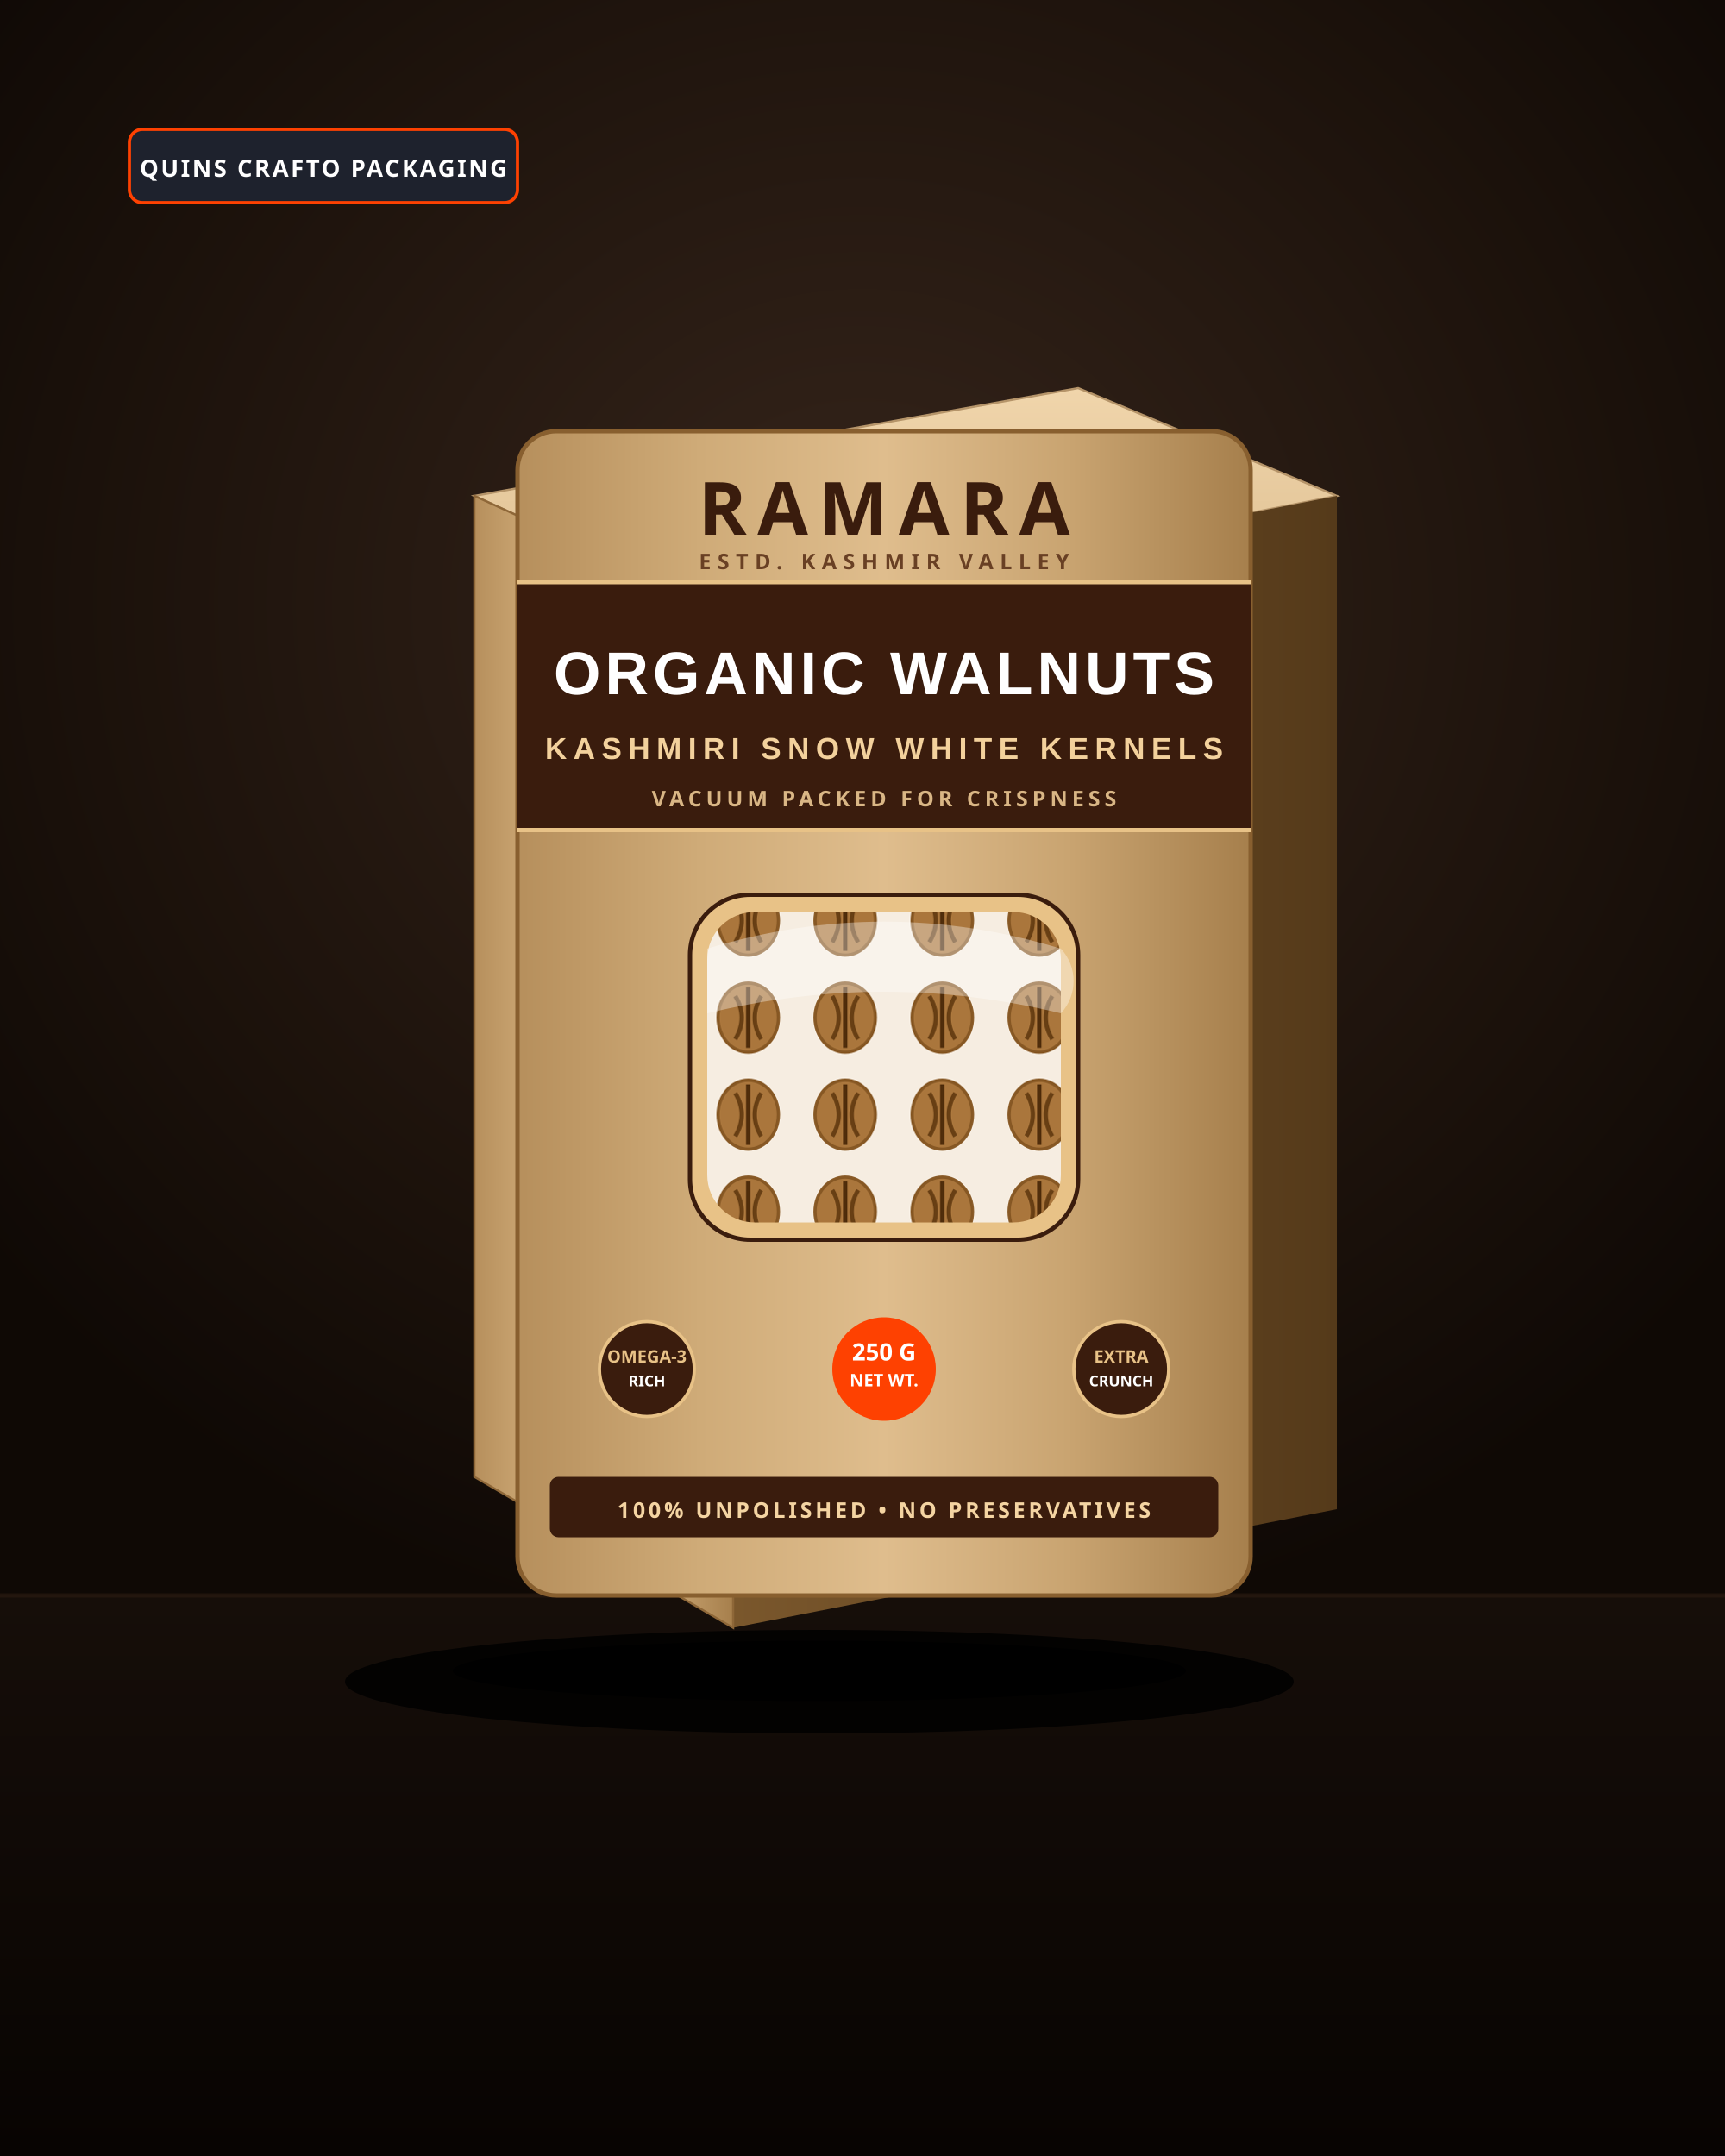
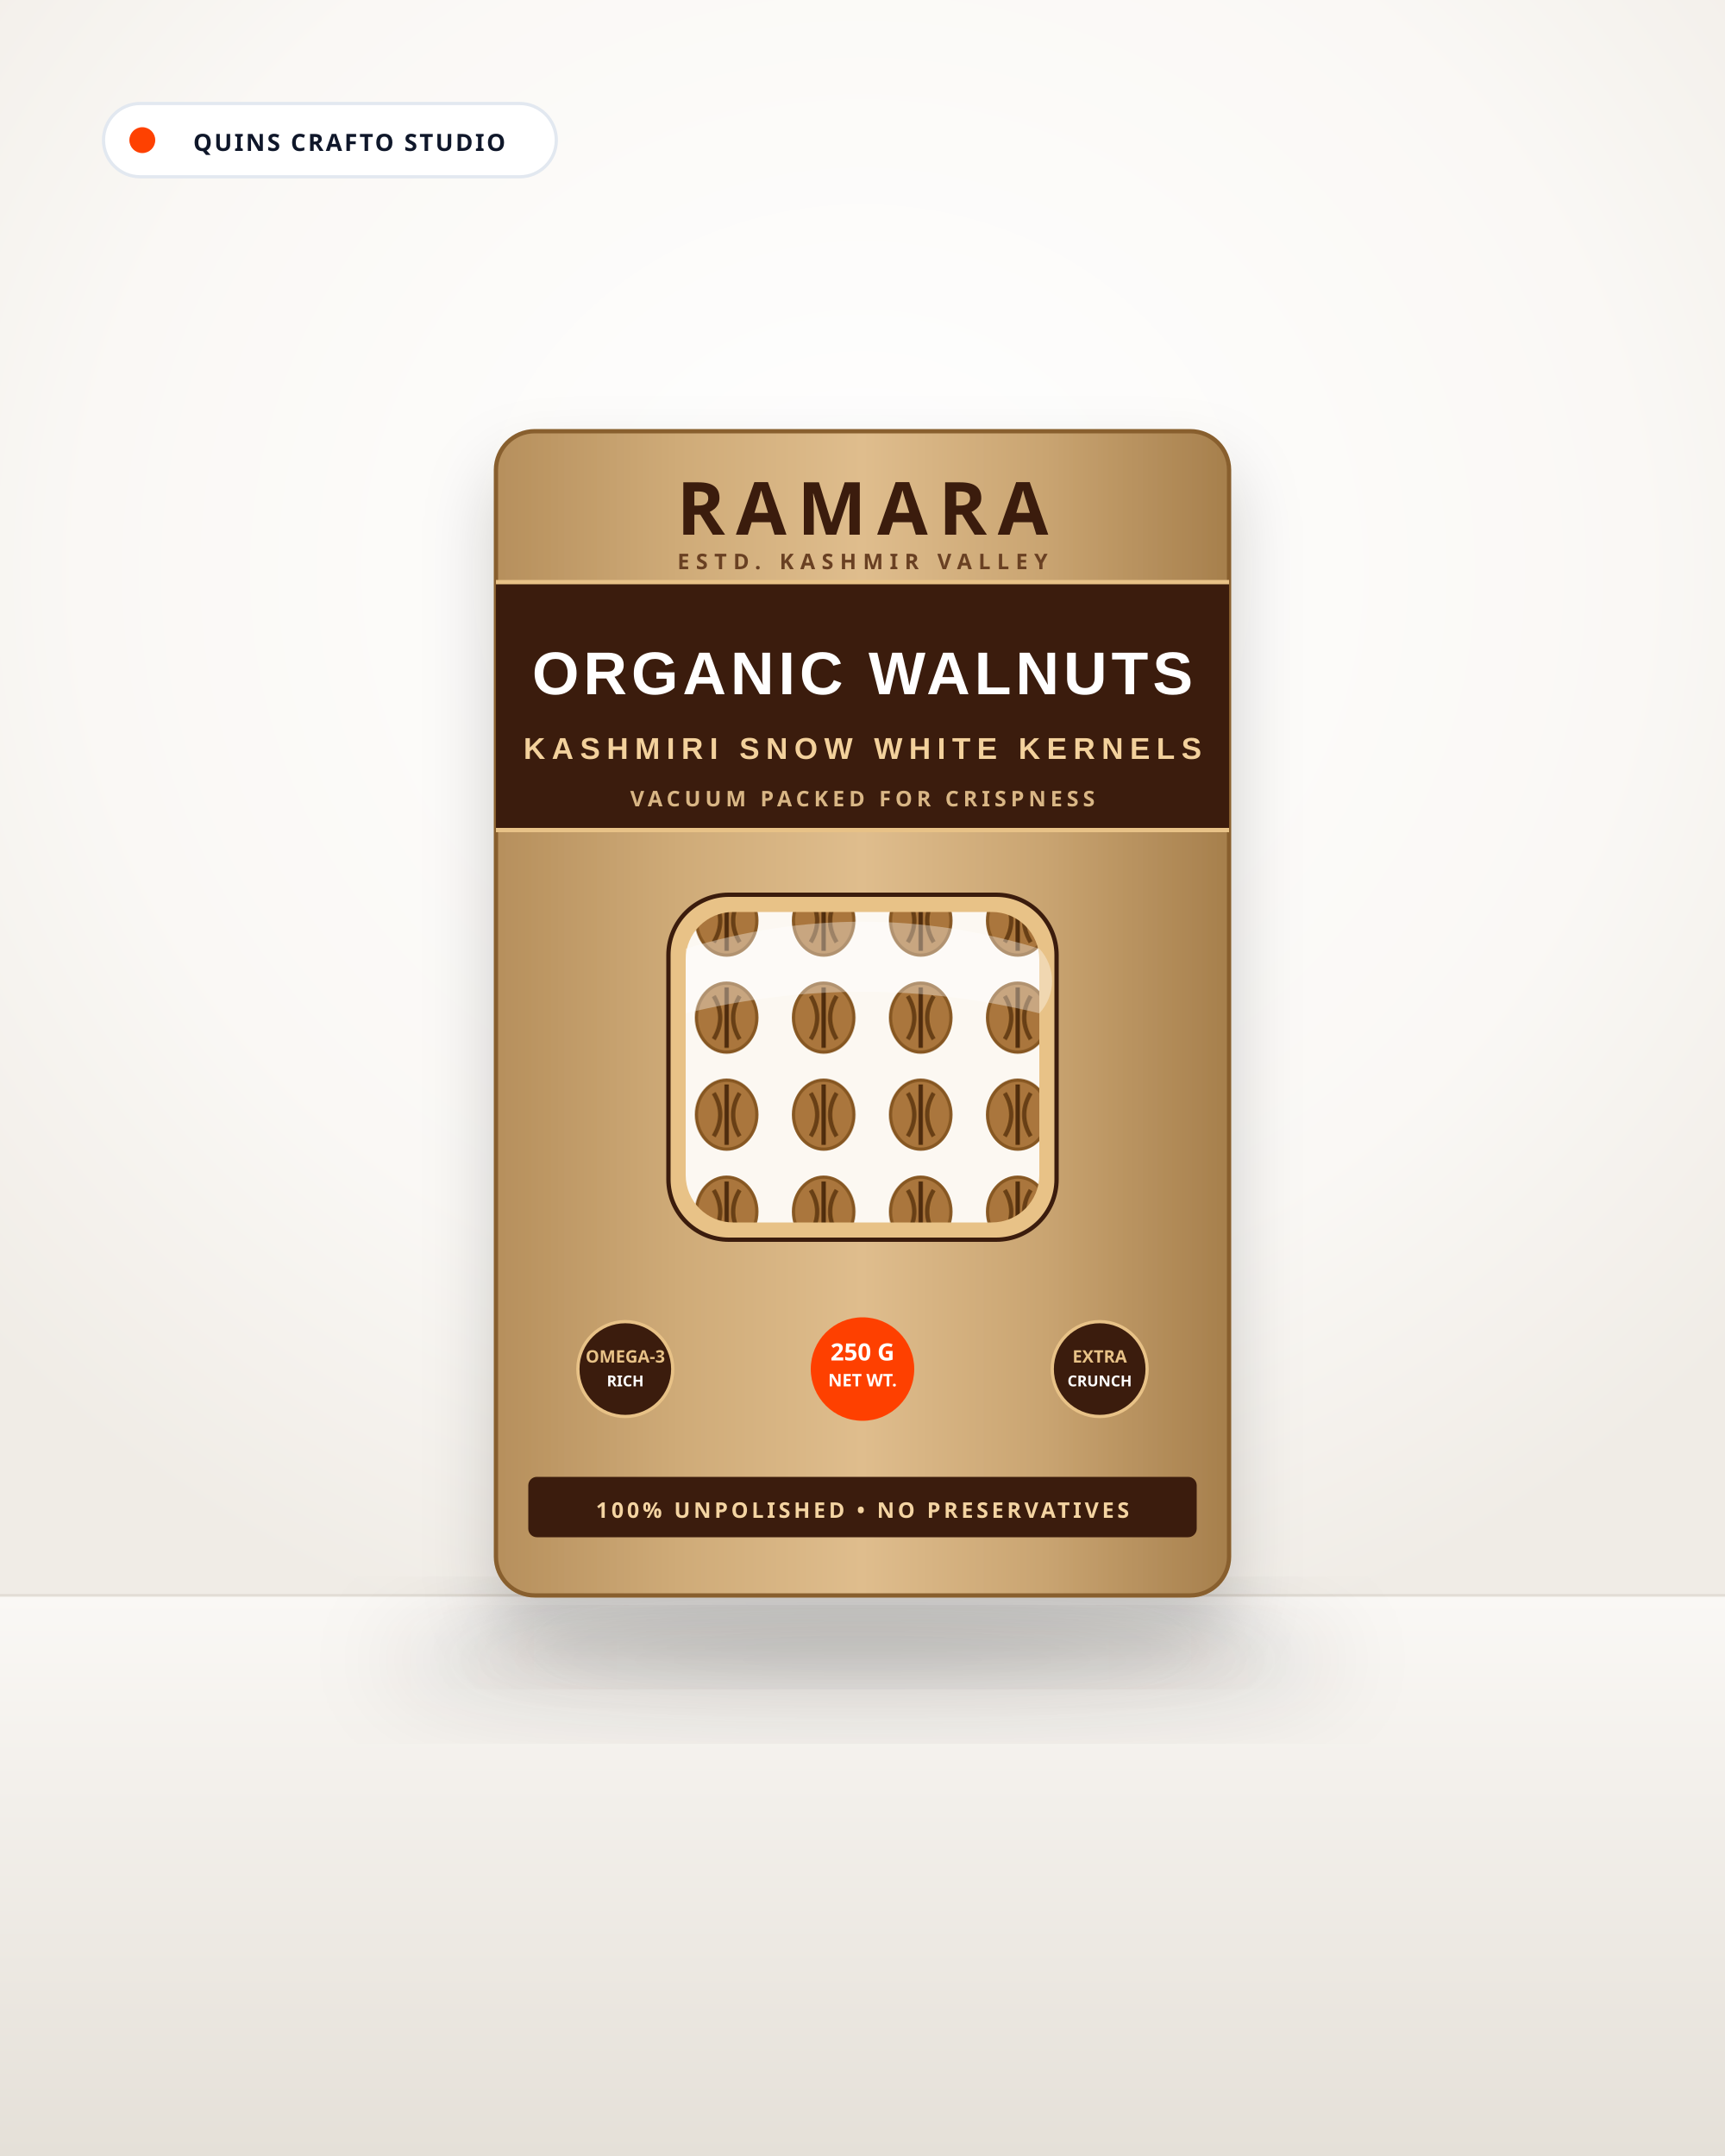
<svg xmlns="http://www.w3.org/2000/svg" viewBox="0 0 800 1000" width="800" height="1000">
  <defs>
-     <radialGradient id="bgGlow6" cx="50%" cy="38%" r="65%">
-       <stop offset="0%" stop-color="#36251b" />
-       <stop offset="60%" stop-color="#1f140d" />
-       <stop offset="100%" stop-color="#0f0905" />
+     <radialGradient id="studioWhiteBg6" cx="50%" cy="36%" r="70%">
+       <stop offset="0%" stop-color="#ffffff" />
+       <stop offset="65%" stop-color="#faf8f5" />
+       <stop offset="100%" stop-color="#f0ece6" />
    </radialGradient>
-     <linearGradient id="floorGrad6" x1="0%" y1="0%" x2="0%" y2="100%">
-       <stop offset="0%" stop-color="#160e09" />
-       <stop offset="100%" stop-color="#080402" />
+     <linearGradient id="studioFloor6" x1="0%" y1="0%" x2="0%" y2="100%">
+       <stop offset="0%" stop-color="#faf8f5" />
+       <stop offset="100%" stop-color="#e5e0d8" />
    </linearGradient>
+     <filter id="floorShadowBlur6" x="-30%" y="-30%" width="160%" height="160%">
+       <feGaussianBlur stdDeviation="22" />
+     </filter>
+     <filter id="softContactShadow6" x="-30%" y="-30%" width="160%" height="160%">
+       <feGaussianBlur in="SourceAlpha" stdDeviation="16" />
+       <feOffset dx="0" dy="18" result="offsetblur" />
+       <feComponentTransfer>
+         <feFuncA type="linear" slope="0.18" />
+       </feComponentTransfer>
+       <feMerge>
+         <feMergeNode />
+         <feMergeNode in="SourceGraphic" />
+       </feMerge>
+     </filter>
    <linearGradient id="kraftBoxFront" x1="0%" y1="0%" x2="100%" y2="0%">
      <stop offset="0%" stop-color="#b68f5c" />
      <stop offset="25%" stop-color="#cfab78" />
      <stop offset="50%" stop-color="#dfbd8d" />
      <stop offset="75%" stop-color="#c9a471" />
      <stop offset="100%" stop-color="#a67f4c" />
    </linearGradient>
-     <linearGradient id="kraftBoxSide" x1="0%" y1="0%" x2="100%" y2="0%">
-       <stop offset="0%" stop-color="#7a572c" />
-       <stop offset="100%" stop-color="#553a1a" />
-     </linearGradient>
-     <linearGradient id="kraftBoxTop" x1="0%" y1="100%" x2="0%" y2="0%">
-       <stop offset="0%" stop-color="#ddbe90" />
-       <stop offset="100%" stop-color="#f0d5ab" />
-     </linearGradient>
    <pattern id="walnutPattern" width="45" height="45" patternUnits="userSpaceOnUse">
-       <rect width="45" height="45" fill="#f6ede1" />
+       <rect width="45" height="45" fill="#fcf8f2" />
      <ellipse cx="22" cy="22" rx="14" ry="16" fill="#aa763c" stroke="#875824" stroke-width="1.5" />
      <path d="M 16 12 Q 22 22 16 32" fill="none" stroke="#683f14" stroke-width="2" />
      <path d="M 28 12 Q 22 22 28 32" fill="none" stroke="#683f14" stroke-width="2" />
      <line x1="22" y1="8" x2="22" y2="36" stroke="#502d0b" stroke-width="2" />
    </pattern>
  </defs>
-   <rect width="800" height="740" fill="url(#bgGlow6)" />
-   <rect y="740" width="800" height="260" fill="url(#floorGrad6)" />
-   <line x1="0" y1="740" x2="800" y2="740" stroke="#2b1a10" stroke-width="2" opacity="0.6" />
-   <ellipse cx="380" cy="780" rx="220" ry="24" fill="#000000" opacity="0.85" />
-   <ellipse cx="380" cy="775" rx="170" ry="14" fill="#000000" opacity="0.95" />
-   <g transform="translate(40, -10)">
-     <polygon points="180,240 460,190 580,240 300,295" fill="url(#kraftBoxTop)" stroke="#b59469" stroke-width="1" />
-     <polygon points="300,295 580,240 580,710 300,765" fill="url(#kraftBoxSide)" />
-     <polygon points="180,240 300,295 300,765 180,695" fill="url(#kraftBoxFront)" stroke="#8e6738" stroke-width="1" />
-   </g>
-   <g transform="translate(10, 0)">
+   <rect width="800" height="740" fill="url(#studioWhiteBg6)" />
+   <rect y="740" width="800" height="260" fill="url(#studioFloor6)" />
+   <line x1="0" y1="740" x2="800" y2="740" stroke="#d5cec4" stroke-width="1.2" opacity="0.6" />
+   <ellipse cx="400" cy="770" rx="220" ry="24" fill="#1c1917" opacity="0.15" filter="url(#floorShadowBlur6)" />
+   <ellipse cx="400" cy="764" rx="170" ry="12" fill="#1c1917" opacity="0.22" filter="url(#floorShadowBlur6)" />
+   <g filter="url(#softContactShadow6)">
    <rect x="230" y="200" width="340" height="540" rx="18" fill="url(#kraftBoxFront)" stroke="#885f2f" stroke-width="2" />
    <rect x="230" y="270" width="340" height="115" fill="#3a1c0d" />
    <line x1="230" y1="270" x2="570" y2="270" stroke="#e8c287" stroke-width="2" />
    <line x1="230" y1="385" x2="570" y2="385" stroke="#e8c287" stroke-width="2" />
    <text x="400" y="248" font-family="'Montserrat', 'Arial Black', sans-serif" font-size="34" font-weight="900" letter-spacing="5" fill="#3a1c0d" text-anchor="middle">
      RAMARA
    </text>
    <text x="400" y="264" font-family="sans-serif" font-size="10" font-weight="700" letter-spacing="3" fill="#694024" text-anchor="middle">
      ESTD. KASHMIR VALLEY
    </text>
    <text x="400" y="322" font-family="'Montserrat', Arial, sans-serif" font-size="28" font-weight="900" letter-spacing="2" fill="#ffffff" text-anchor="middle">
      ORGANIC WALNUTS
    </text>
    <text x="400" y="352" font-family="'Helvetica Neue', Arial, sans-serif" font-size="14" font-weight="700" letter-spacing="3" fill="#f3d19c" text-anchor="middle">
      KASHMIRI SNOW WHITE KERNELS
    </text>
    <text x="400" y="374" font-family="sans-serif" font-size="10" font-weight="600" letter-spacing="2" fill="#d9b685" text-anchor="middle">
      VACUUM PACKED FOR CRISPNESS
    </text>
    <rect x="310" y="415" width="180" height="160" rx="28" fill="#e8c287" stroke="#3a1c0d" stroke-width="2" />
    <rect x="318" y="423" width="164" height="144" rx="22" fill="url(#walnutPattern)" />
    <path d="M 318 440 Q 400 415 482 440 A 22 22 0 0 1 482 470 Q 400 450 318 470 Z" fill="#ffffff" opacity="0.35" />
    <g transform="translate(245, 605)">
      <circle cx="45" cy="30" r="22" fill="#3a1c0d" stroke="#e8c287" stroke-width="1.5" />
      <text x="45" y="27" font-family="sans-serif" font-size="8" font-weight="800" fill="#e8c287" text-anchor="middle">OMEGA-3</text>
      <text x="45" y="38" font-family="sans-serif" font-size="7" font-weight="600" fill="#ffffff" text-anchor="middle">RICH</text>
      <circle cx="155" cy="30" r="24" fill="#fe4101" />
      <text x="155" y="26" font-family="sans-serif" font-size="11" font-weight="900" fill="#ffffff" text-anchor="middle">250 G</text>
      <text x="155" y="38" font-family="sans-serif" font-size="8" font-weight="700" fill="#ffffff" text-anchor="middle">NET WT.</text>
      <circle cx="265" cy="30" r="22" fill="#3a1c0d" stroke="#e8c287" stroke-width="1.5" />
      <text x="265" y="27" font-family="sans-serif" font-size="8" font-weight="800" fill="#e8c287" text-anchor="middle">EXTRA</text>
      <text x="265" y="38" font-family="sans-serif" font-size="7" font-weight="600" fill="#ffffff" text-anchor="middle">CRUNCH</text>
    </g>
    <rect x="245" y="685" width="310" height="28" rx="4" fill="#3a1c0d" />
    <text x="400" y="704" font-family="sans-serif" font-size="10" font-weight="800" letter-spacing="1.5" fill="#f4d4a2" text-anchor="middle">
      100% UNPOLISHED • NO PRESERVATIVES
    </text>
  </g>
-   <g transform="translate(60, 60)">
-     <rect width="180" height="34" rx="6" fill="#1e222d" stroke="#fe4101" stroke-width="1.5" />
-     <text x="90" y="22" font-family="sans-serif" font-size="11" font-weight="800" fill="#ffffff" text-anchor="middle" letter-spacing="1">
-       QUINS CRAFTO PACKAGING
+   <g transform="translate(48, 48)">
+     <rect width="210" height="34" rx="17" fill="#ffffff" stroke="#e2e8f0" stroke-width="1.5" />
+     <circle cx="18" cy="17" r="6" fill="#fe4101" />
+     <text x="114" y="22" font-family="sans-serif" font-size="11" font-weight="800" fill="#0f172a" text-anchor="middle" letter-spacing="1">
+       QUINS CRAFTO STUDIO
    </text>
  </g>
</svg>
